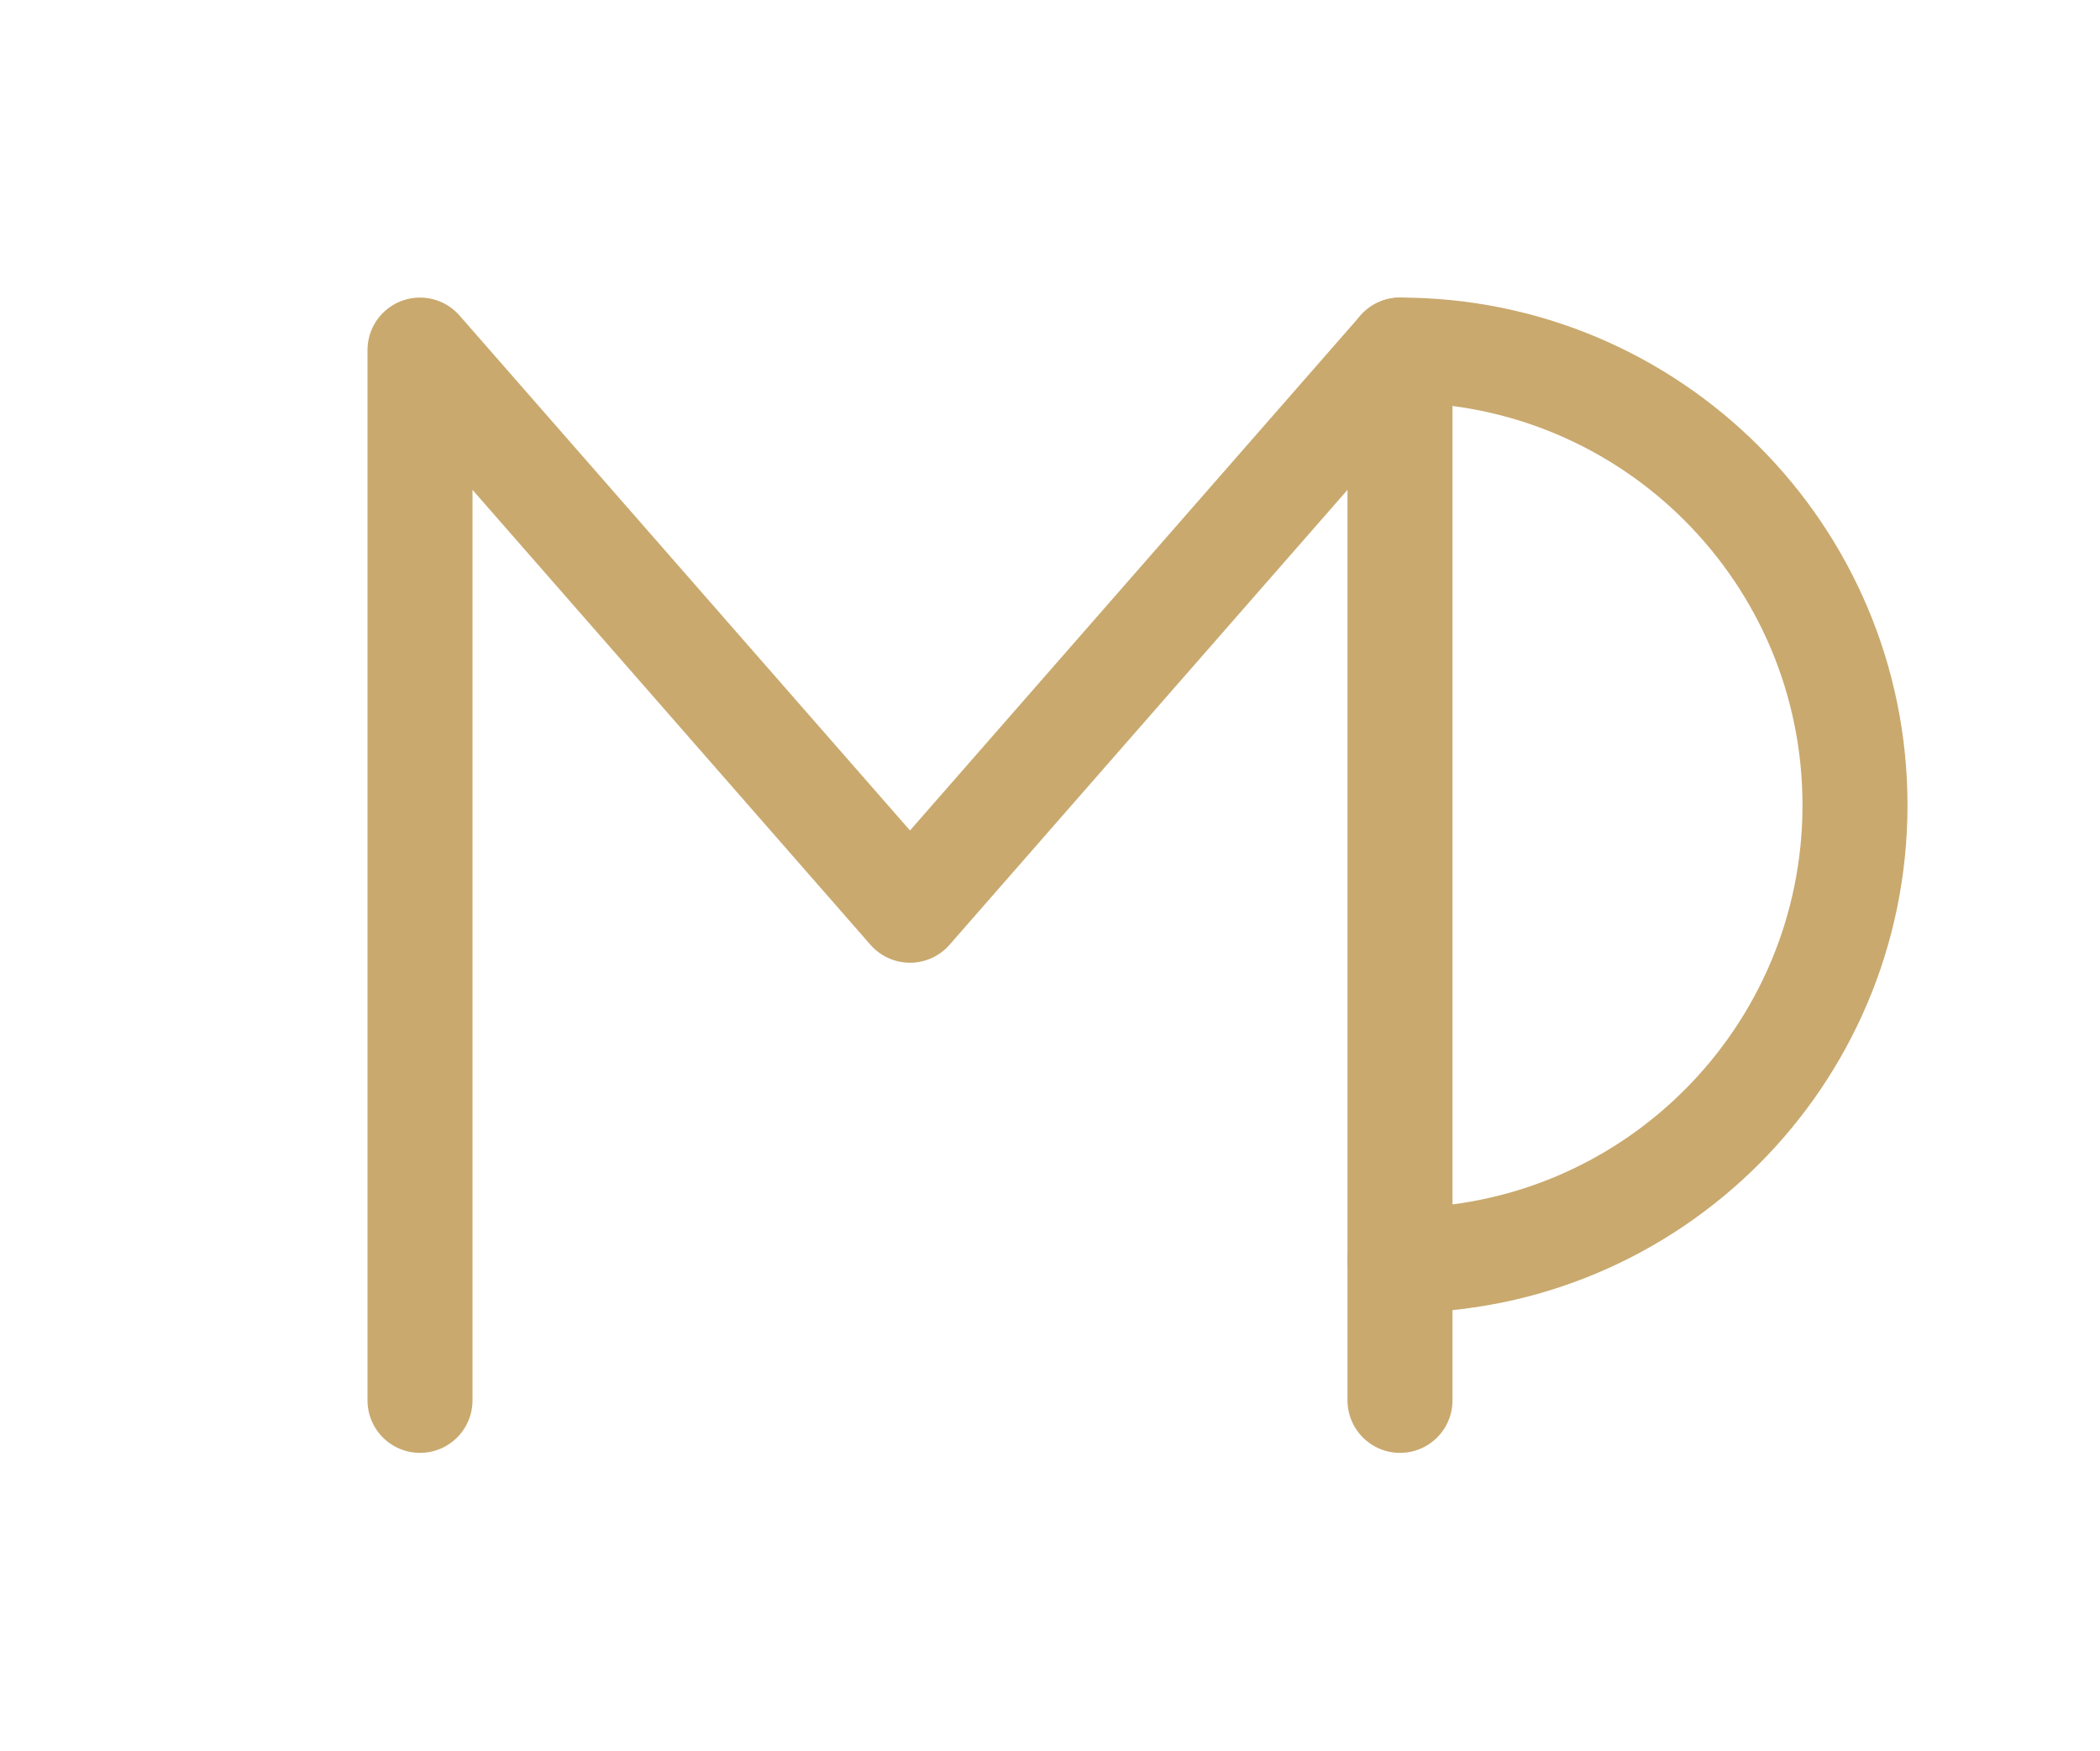
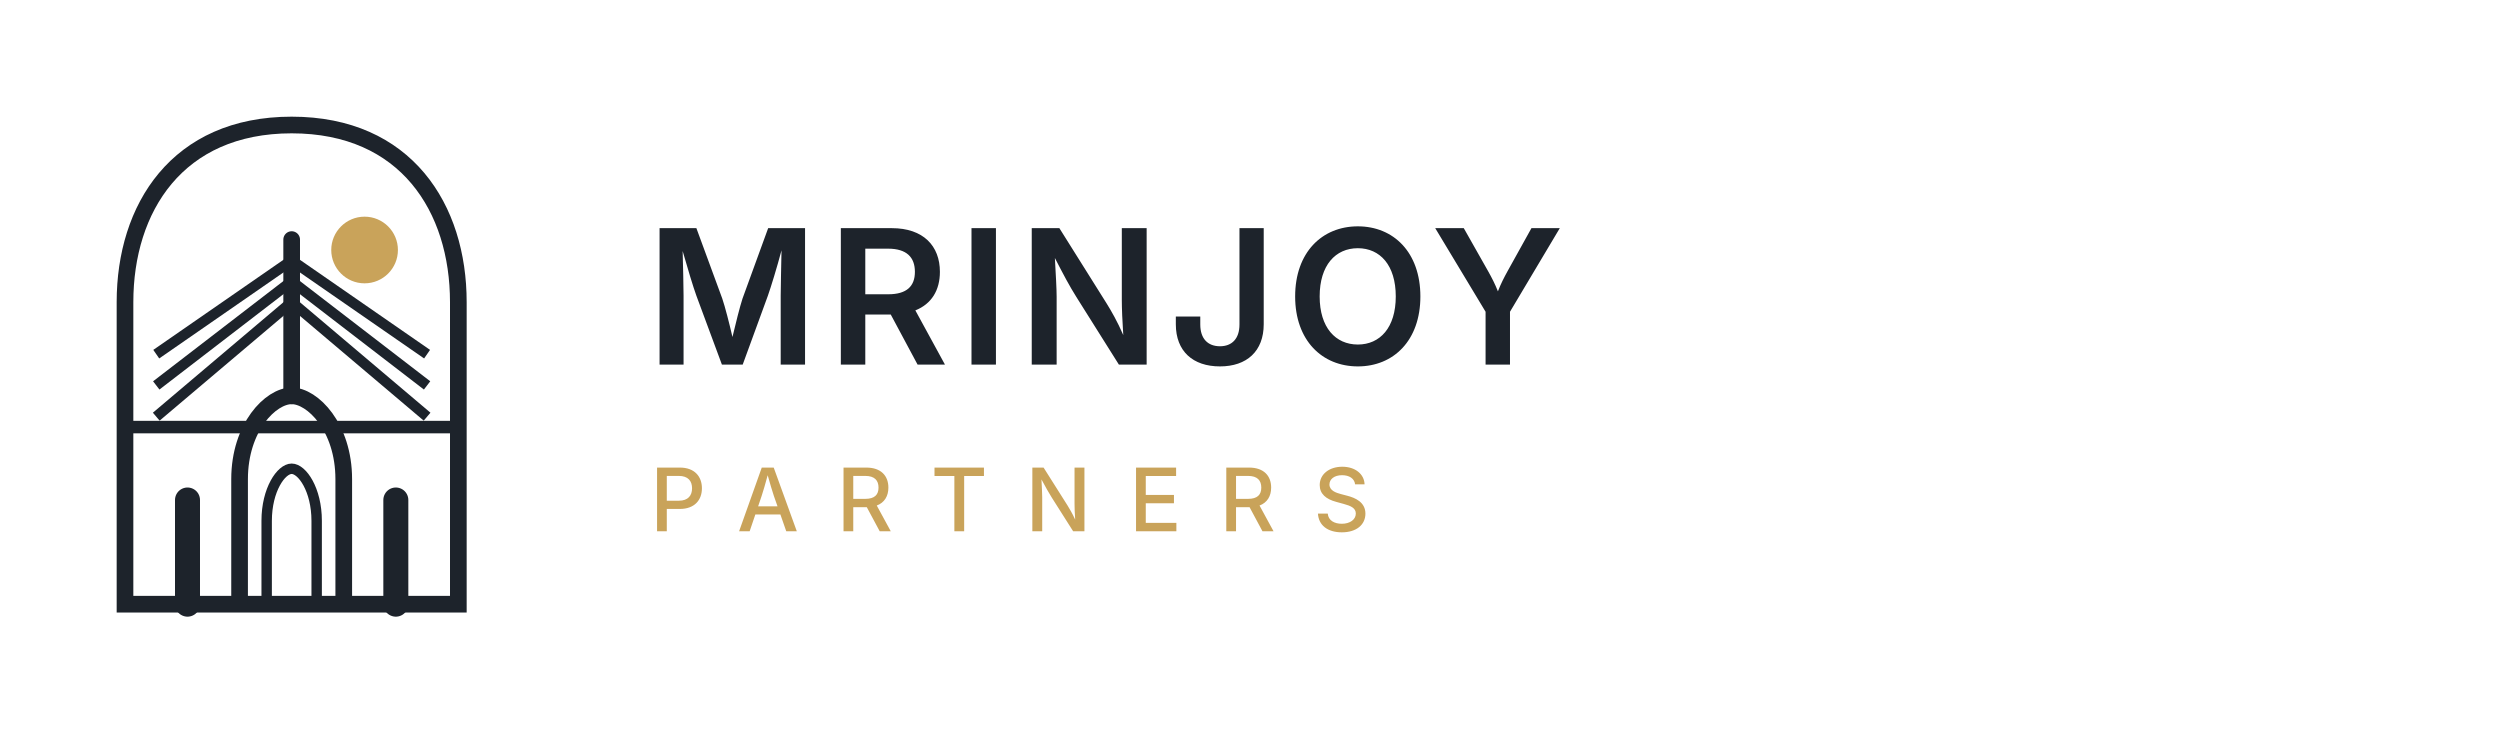
- <svg xmlns="http://www.w3.org/2000/svg" viewBox="0 0 60 50" fill="none" stroke="#C9A96E" stroke-width="3" stroke-linecap="round" stroke-linejoin="round">
-   <path d="M12,40 L12,10 L26,26 L40,10 L40,40" />
-   <path d="M40,10 A13,13 0 0,1 40,36" />
+ <svg xmlns="http://www.w3.org/2000/svg" width="1200" height="350" viewBox="0 0 1200 350" fill="none">
+   <g transform="translate(40,40)">
+     <path d="M100 20                  C45 20 20 60 20 105                  L20 250                  L180 250                  L180 105                  C180 60 155 20 100 20Z" stroke="#1D232B" stroke-width="8" fill="none" />
+     <circle cx="135" cy="80" r="16" fill="#C9A35A" />
+     <line x1="100" y1="75" x2="100" y2="150" stroke="#1D232B" stroke-width="8" stroke-linecap="round" />
+     <line x1="100" y1="85" x2="35" y2="130" stroke="#1D232B" stroke-width="5" />
+     <line x1="100" y1="95" x2="35" y2="145" stroke="#1D232B" stroke-width="5" />
+     <line x1="100" y1="105" x2="35" y2="160" stroke="#1D232B" stroke-width="5" />
+     <line x1="100" y1="85" x2="165" y2="130" stroke="#1D232B" stroke-width="5" />
+     <line x1="100" y1="95" x2="165" y2="145" stroke="#1D232B" stroke-width="5" />
+     <line x1="100" y1="105" x2="165" y2="160" stroke="#1D232B" stroke-width="5" />
+     <line x1="20" y1="165" x2="180" y2="165" stroke="#1D232B" stroke-width="6" />
+     <path d="M75 250                  L75 190                  C75 165 90 150 100 150                  C110 150 125 165 125 190                  L125 250" stroke="#1D232B" stroke-width="8" fill="none" />
+     <line x1="50" y1="250" x2="50" y2="200" stroke="#1D232B" stroke-width="12" stroke-linecap="round" />
+     <line x1="150" y1="250" x2="150" y2="200" stroke="#1D232B" stroke-width="12" stroke-linecap="round" />
+     <path d="M88 250                  L88 210                  C88 195 95 185 100 185                  C105 185 112 195 112 210                  L112 250" stroke="#1D232B" stroke-width="5" fill="none" />
+   </g>
+   <g transform="translate(310,85)">
+     <text x="0" y="90" font-family="Inter, Helvetica, Arial, sans-serif" font-size="90" font-weight="600" fill="#1D232B" letter-spacing="4">
+             MRINJOY
+         </text>
+     <text x="2" y="170" font-family="Inter, Helvetica, Arial, sans-serif" font-size="42" font-weight="500" fill="#C9A35A" letter-spacing="18">
+             PARTNERS
+         </text>
+   </g>
</svg>
